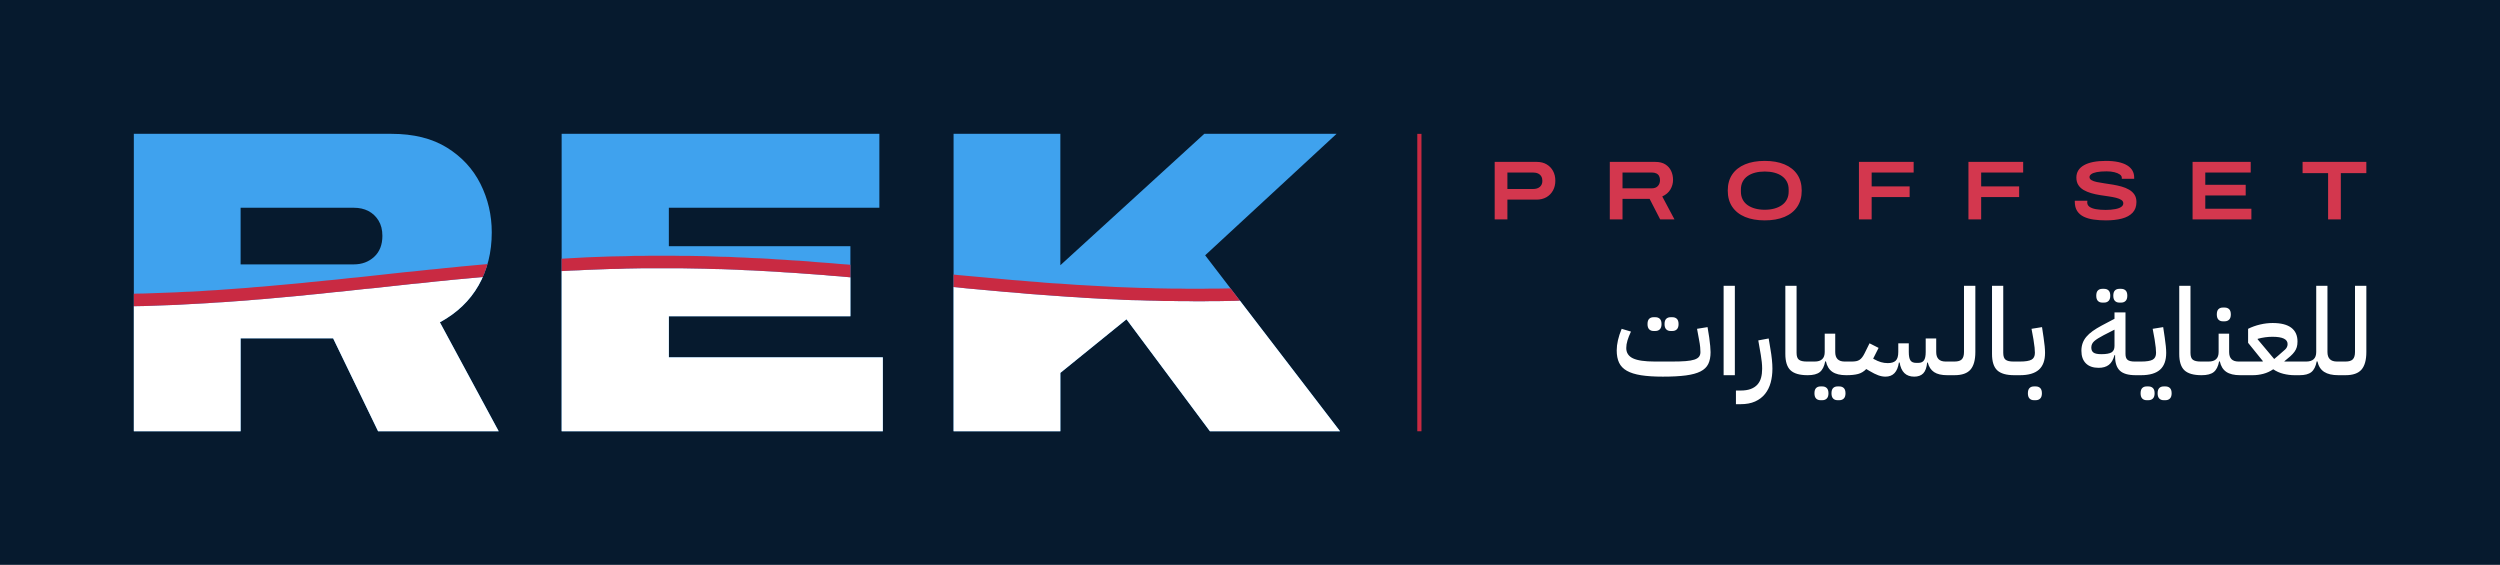
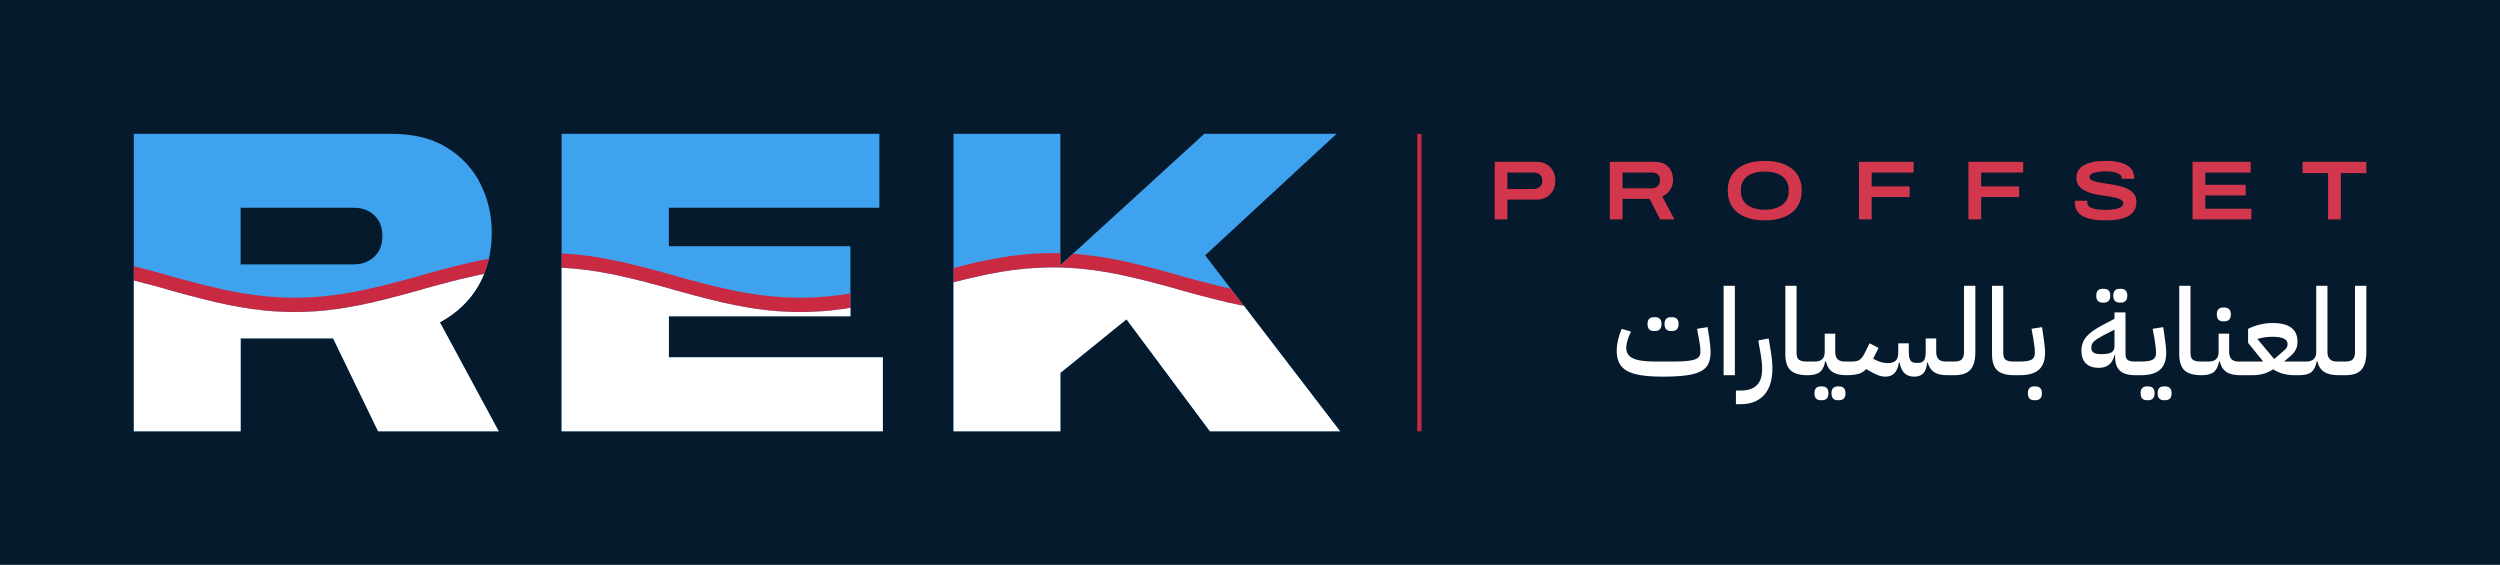
<svg xmlns="http://www.w3.org/2000/svg" viewBox="0 0 1735 392" width="1735" height="392">
  <rect width="100%" height="100%" fill="#061A2E" />
  <g transform="translate(92.88,92.88) scale(1) translate(-22.20,206.40)">
    <clipPath id="chdark">
      <path d="M22.2 0.0V-206.4H201.0Q224.1 -206.4 239.55 -196.8Q255.0 -187.2 262.8 -171.6Q270.6 -156.0 270.6 -138.0Q270.6 -117.3 261.45 -101.25Q252.3 -85.2 234.6 -75.6L275.4 0.0H191.7L160.5 -64.5H96.3V0.0ZM96.3 -115.8H174.9Q183.3 -115.8 189.0 -121.05Q194.7 -126.3 194.7 -135.6Q194.7 -141.9 192.0 -146.25Q189.3 -150.6 184.95 -152.85Q180.6 -155.1 174.9 -155.1H96.3ZM319.1 0.0V-206.4H539.6V-155.1H393.5V-128.4H519.5V-79.8H393.5V-51.3H542.0V0.0ZM591.1 0.0V-206.4H665.2V-115.2L765.1 -206.4H856.9L765.7 -122.1L859.3 0.0H769.0L711.1 -77.7L665.2 -40.5V0.0Z" />
    </clipPath>
    <g clip-path="url(#chdark)">
      <rect x="2.2" y="-226.4" width="877.1" height="246.4" fill="#3FA2EE" />
-       <path d="M2.2,-86.5 L7.7,-86.5 L13.2,-86.6 L18.6,-86.7 L24.1,-86.8 L29.6,-86.9 L35.1,-87.1 L40.6,-87.3 L46.1,-87.5 L51.5,-87.7 L57.0,-88.0 L62.5,-88.3 L68.0,-88.6 L73.5,-88.9 L78.9,-89.3 L84.4,-89.6 L89.9,-90.0 L95.4,-90.4 L100.9,-90.8 L106.4,-91.3 L111.8,-91.7 L117.3,-92.2 L122.8,-92.7 L128.3,-93.2 L133.8,-93.7 L139.2,-94.2 L144.7,-94.8 L150.2,-95.3 L155.7,-95.9 L161.2,-96.5 L166.7,-97.0 L172.1,-97.6 L177.6,-98.2 L183.1,-98.8 L188.6,-99.3 L194.1,-99.9 L199.5,-100.5 L205.0,-101.1 L210.5,-101.7 L216.0,-102.3 L221.5,-102.8 L227.0,-103.4 L232.4,-104.0 L237.9,-104.5 L243.4,-105.1 L248.9,-105.6 L254.4,-106.1 L259.8,-106.6 L265.3,-107.1 L270.8,-107.6 L276.3,-108.1 L281.8,-108.5 L287.3,-109.0 L292.7,-109.4 L298.2,-109.8 L303.7,-110.2 L309.2,-110.5 L314.7,-110.9 L320.1,-111.2 L325.6,-111.5 L331.1,-111.7 L336.6,-112.0 L342.1,-112.2 L347.6,-112.4 L353.0,-112.6 L358.5,-112.7 L364.0,-112.9 L369.5,-113.0 L375.0,-113.1 L380.4,-113.1 L385.9,-113.1 L391.4,-113.1 L396.9,-113.1 L402.4,-113.1 L407.9,-113.0 L413.3,-112.9 L418.8,-112.8 L424.3,-112.6 L429.8,-112.5 L435.3,-112.3 L440.8,-112.1 L446.2,-111.8 L451.7,-111.6 L457.2,-111.3 L462.7,-111.0 L468.2,-110.7 L473.6,-110.3 L479.1,-110.0 L484.6,-109.6 L490.1,-109.2 L495.6,-108.8 L501.1,-108.4 L506.5,-107.9 L512.0,-107.5 L517.5,-107.0 L523.0,-106.5 L528.5,-106.0 L533.9,-105.5 L539.4,-105.0 L544.9,-104.5 L550.4,-104.0 L555.9,-103.5 L561.4,-102.9 L566.8,-102.4 L572.3,-101.9 L577.8,-101.3 L583.3,-100.8 L588.8,-100.3 L594.2,-99.8 L599.7,-99.2 L605.2,-98.7 L610.7,-98.2 L616.2,-97.7 L621.7,-97.2 L627.1,-96.7 L632.6,-96.3 L638.1,-95.8 L643.6,-95.3 L649.1,-94.9 L654.5,-94.5 L660.0,-94.1 L665.5,-93.7 L671.0,-93.3 L676.5,-93.0 L682.0,-92.6 L687.4,-92.3 L692.9,-92.0 L698.4,-91.7 L703.9,-91.5 L709.4,-91.2 L714.8,-91.0 L720.3,-90.9 L725.8,-90.7 L731.3,-90.6 L736.8,-90.4 L742.3,-90.4 L747.7,-90.3 L753.2,-90.3 L758.7,-90.2 L764.2,-90.2 L769.7,-90.3 L775.1,-90.3 L780.6,-90.4 L786.1,-90.5 L791.6,-90.7 L797.1,-90.8 L802.6,-91.0 L808.0,-91.2 L813.5,-91.5 L819.0,-91.7 L824.5,-92.0 L830.0,-92.3 L835.4,-92.6 L840.9,-93.0 L846.4,-93.3 L851.9,-93.7 L857.4,-94.1 L862.9,-94.6 L868.3,-95.0 L873.8,-95.4 L879.3,-95.9 L879.3,20.0 L2.2,20.0 Z" fill="#FFFFFF" />
-       <path d="M2.2,-95.2 L7.7,-95.2 L13.2,-95.3 L18.6,-95.3 L24.1,-95.5 L29.6,-95.6 L35.1,-95.8 L40.6,-96.0 L46.1,-96.2 L51.5,-96.4 L57.0,-96.7 L62.5,-96.9 L68.0,-97.2 L73.5,-97.6 L78.9,-97.9 L84.4,-98.3 L89.9,-98.7 L95.4,-99.1 L100.9,-99.5 L106.4,-100.0 L111.8,-100.4 L117.3,-100.9 L122.8,-101.4 L128.3,-101.9 L133.8,-102.4 L139.2,-102.9 L144.7,-103.5 L150.2,-104.0 L155.7,-104.6 L161.2,-105.1 L166.7,-105.7 L172.1,-106.3 L177.6,-106.8 L183.1,-107.4 L188.6,-108.0 L194.1,-108.6 L199.5,-109.2 L205.0,-109.8 L210.5,-110.4 L216.0,-110.9 L221.5,-111.5 L227.0,-112.1 L232.4,-112.6 L237.9,-113.2 L243.4,-113.7 L248.9,-114.3 L254.4,-114.8 L259.8,-115.3 L265.3,-115.8 L270.8,-116.3 L276.3,-116.7 L281.8,-117.2 L287.3,-117.6 L292.7,-118.0 L298.2,-118.4 L303.7,-118.8 L309.2,-119.2 L314.7,-119.5 L320.1,-119.8 L325.6,-120.1 L331.1,-120.4 L336.6,-120.7 L342.1,-120.9 L347.6,-121.1 L353.0,-121.3 L358.5,-121.4 L364.0,-121.5 L369.5,-121.7 L375.0,-121.7 L380.4,-121.8 L385.9,-121.8 L391.4,-121.8 L396.9,-121.8 L402.4,-121.7 L407.9,-121.7 L413.3,-121.6 L418.8,-121.5 L424.3,-121.3 L429.8,-121.1 L435.3,-121.0 L440.8,-120.7 L446.2,-120.5 L451.7,-120.2 L457.2,-120.0 L462.7,-119.7 L468.2,-119.3 L473.6,-119.0 L479.1,-118.6 L484.6,-118.3 L490.1,-117.9 L495.6,-117.4 L501.1,-117.0 L506.5,-116.6 L512.0,-116.1 L517.5,-115.7 L523.0,-115.2 L528.5,-114.7 L533.9,-114.2 L539.4,-113.7 L544.9,-113.2 L550.4,-112.7 L555.9,-112.1 L561.4,-111.6 L566.8,-111.1 L572.3,-110.5 L577.8,-110.0 L583.3,-109.5 L588.8,-109.0 L594.2,-108.4 L599.7,-107.9 L605.2,-107.4 L610.7,-106.9 L616.2,-106.4 L621.7,-105.9 L627.1,-105.4 L632.6,-104.9 L638.1,-104.5 L643.6,-104.0 L649.1,-103.6 L654.5,-103.1 L660.0,-102.7 L665.5,-102.4 L671.0,-102.0 L676.5,-101.6 L682.0,-101.3 L687.4,-101.0 L692.9,-100.7 L698.4,-100.4 L703.9,-100.1 L709.4,-99.9 L714.8,-99.7 L720.3,-99.5 L725.8,-99.4 L731.3,-99.2 L736.8,-99.1 L742.3,-99.0 L747.7,-99.0 L753.2,-98.9 L758.7,-98.9 L764.2,-98.9 L769.7,-99.0 L775.1,-99.0 L780.6,-99.1 L786.1,-99.2 L791.6,-99.3 L797.1,-99.5 L802.6,-99.7 L808.0,-99.9 L813.5,-100.1 L819.0,-100.4 L824.5,-100.7 L830.0,-101.0 L835.4,-101.3 L840.9,-101.6 L846.4,-102.0 L851.9,-102.4 L857.4,-102.8 L862.9,-103.2 L868.3,-103.7 L873.8,-104.1 L879.3,-104.6 L879.3,-95.9 L873.8,-95.4 L868.3,-95.0 L862.9,-94.6 L857.4,-94.1 L851.9,-93.7 L846.4,-93.3 L840.9,-93.0 L835.4,-92.6 L830.0,-92.3 L824.5,-92.0 L819.0,-91.7 L813.5,-91.5 L808.0,-91.2 L802.6,-91.0 L797.1,-90.8 L791.6,-90.7 L786.1,-90.5 L780.6,-90.4 L775.1,-90.3 L769.7,-90.3 L764.2,-90.2 L758.7,-90.2 L753.2,-90.3 L747.7,-90.3 L742.3,-90.4 L736.8,-90.4 L731.3,-90.6 L725.8,-90.7 L720.3,-90.9 L714.8,-91.0 L709.4,-91.2 L703.9,-91.5 L698.4,-91.7 L692.9,-92.0 L687.4,-92.3 L682.0,-92.6 L676.5,-93.0 L671.0,-93.3 L665.5,-93.7 L660.0,-94.1 L654.5,-94.5 L649.1,-94.9 L643.6,-95.3 L638.1,-95.8 L632.6,-96.3 L627.1,-96.7 L621.7,-97.2 L616.2,-97.7 L610.7,-98.2 L605.2,-98.7 L599.7,-99.2 L594.2,-99.8 L588.8,-100.3 L583.3,-100.8 L577.8,-101.3 L572.3,-101.9 L566.8,-102.4 L561.4,-102.9 L555.9,-103.5 L550.4,-104.0 L544.9,-104.5 L539.4,-105.0 L533.9,-105.5 L528.5,-106.0 L523.0,-106.5 L517.5,-107.0 L512.0,-107.5 L506.5,-107.9 L501.1,-108.4 L495.6,-108.8 L490.1,-109.2 L484.6,-109.6 L479.1,-110.0 L473.6,-110.3 L468.2,-110.7 L462.7,-111.0 L457.2,-111.3 L451.7,-111.6 L446.2,-111.8 L440.8,-112.1 L435.3,-112.3 L429.8,-112.5 L424.3,-112.6 L418.8,-112.8 L413.3,-112.9 L407.9,-113.0 L402.4,-113.1 L396.9,-113.1 L391.4,-113.1 L385.9,-113.1 L380.4,-113.1 L375.0,-113.1 L369.5,-113.0 L364.0,-112.9 L358.5,-112.7 L353.0,-112.6 L347.6,-112.4 L342.1,-112.2 L336.6,-112.0 L331.1,-111.7 L325.6,-111.5 L320.1,-111.2 L314.7,-110.9 L309.2,-110.5 L303.7,-110.2 L298.2,-109.8 L292.7,-109.4 L287.3,-109.0 L281.8,-108.5 L276.3,-108.1 L270.8,-107.6 L265.3,-107.1 L259.8,-106.6 L254.4,-106.1 L248.9,-105.6 L243.4,-105.1 L237.9,-104.5 L232.4,-104.0 L227.0,-103.4 L221.5,-102.8 L216.0,-102.3 L210.5,-101.7 L205.0,-101.1 L199.5,-100.5 L194.1,-99.9 L188.6,-99.3 L183.1,-98.8 L177.6,-98.2 L172.1,-97.6 L166.7,-97.0 L161.2,-96.5 L155.7,-95.9 L150.2,-95.3 L144.7,-94.8 L139.2,-94.2 L133.8,-93.7 L128.3,-93.2 L122.8,-92.7 L117.3,-92.2 L111.8,-91.7 L106.4,-91.3 L100.9,-90.8 L95.4,-90.4 L89.9,-90.0 L84.4,-89.6 L78.9,-89.3 L73.5,-88.9 L68.0,-88.6 L62.5,-88.3 L57.0,-88.0 L51.5,-87.7 L46.1,-87.5 L40.6,-87.3 L35.1,-87.1 L29.6,-86.9 L24.1,-86.8 L18.6,-86.7 L13.2,-86.6 L7.7,-86.5 L2.2,-86.5 Z" fill="#C92A42" />
+       <path d="M2.2,-109.2 L4.4,-108.8 L6.6,-108.3 L8.8,-107.8 L11.0,-107.3 L13.2,-106.8 L15.4,-106.3 L17.5,-105.8 L19.7,-105.3 L21.9,-104.7 L24.1,-104.2 L26.3,-103.6 L28.5,-103.0 L30.7,-102.4 L32.9,-101.9 L35.1,-101.3 L37.3,-100.7 L39.5,-100.1 L41.7,-99.5 L43.9,-98.9 L46.1,-98.2 L48.2,-97.6 L50.4,-97.0 L52.6,-96.4 L54.8,-95.8 L57.0,-95.2 L59.2,-94.6 L61.4,-94.0 L63.6,-93.5 L65.8,-92.9 L68.0,-92.3 L70.2,-91.8 L72.4,-91.2 L74.6,-90.7 L76.8,-90.2 L78.9,-89.6 L81.1,-89.1 L83.3,-88.7 L85.5,-88.2 L87.7,-87.7 L89.9,-87.3 L92.1,-86.9 L94.3,-86.5 L96.5,-86.1 L98.7,-85.7 L100.9,-85.4 L103.1,-85.0 L105.3,-84.7 L107.5,-84.5 L109.6,-84.2 L111.8,-83.9 L114.0,-83.7 L116.2,-83.5 L118.4,-83.3 L120.6,-83.2 L122.8,-83.1 L125.0,-83.0 L127.2,-82.9 L129.4,-82.8 L131.6,-82.8 L133.8,-82.8 L136.0,-82.8 L138.2,-82.8 L140.3,-82.9 L142.5,-83.0 L144.7,-83.1 L146.9,-83.2 L149.1,-83.3 L151.3,-83.5 L153.5,-83.7 L155.7,-83.9 L157.9,-84.2 L160.1,-84.5 L162.3,-84.7 L164.5,-85.0 L166.7,-85.4 L168.8,-85.7 L171.0,-86.1 L173.2,-86.5 L175.4,-86.9 L177.6,-87.3 L179.8,-87.7 L182.0,-88.2 L184.2,-88.7 L186.4,-89.1 L188.6,-89.6 L190.8,-90.2 L193.0,-90.7 L195.2,-91.2 L197.4,-91.8 L199.5,-92.3 L201.7,-92.9 L203.9,-93.5 L206.1,-94.0 L208.3,-94.6 L210.5,-95.2 L212.7,-95.8 L214.9,-96.4 L217.1,-97.0 L219.3,-97.6 L221.5,-98.2 L223.7,-98.9 L225.9,-99.5 L228.1,-100.1 L230.2,-100.7 L232.4,-101.3 L234.6,-101.9 L236.8,-102.4 L239.0,-103.0 L241.2,-103.6 L243.4,-104.2 L245.6,-104.7 L247.8,-105.3 L250.0,-105.8 L252.2,-106.3 L254.4,-106.8 L256.6,-107.3 L258.8,-107.8 L260.9,-108.3 L263.1,-108.8 L265.3,-109.2 L267.5,-109.6 L269.7,-110.0 L271.9,-110.4 L274.1,-110.8 L276.3,-111.1 L278.5,-111.4 L280.7,-111.8 L282.9,-112.0 L285.1,-112.3 L287.3,-112.5 L289.5,-112.8 L291.6,-113.0 L293.8,-113.1 L296.0,-113.3 L298.2,-113.4 L300.4,-113.5 L302.6,-113.6 L304.8,-113.7 L307.0,-113.7 L309.2,-113.7 L311.4,-113.7 L313.6,-113.7 L315.8,-113.6 L318.0,-113.5 L320.1,-113.4 L322.3,-113.3 L324.5,-113.1 L326.7,-113.0 L328.9,-112.8 L331.1,-112.5 L333.3,-112.3 L335.5,-112.0 L337.7,-111.8 L339.9,-111.4 L342.1,-111.1 L344.3,-110.8 L346.5,-110.4 L348.7,-110.0 L350.8,-109.6 L353.0,-109.2 L355.2,-108.8 L357.4,-108.3 L359.6,-107.8 L361.8,-107.3 L364.0,-106.8 L366.2,-106.3 L368.4,-105.8 L370.6,-105.3 L372.8,-104.7 L375.0,-104.2 L377.2,-103.6 L379.4,-103.0 L381.5,-102.4 L383.7,-101.9 L385.9,-101.3 L388.1,-100.7 L390.3,-100.1 L392.5,-99.5 L394.7,-98.9 L396.9,-98.2 L399.1,-97.6 L401.3,-97.0 L403.5,-96.4 L405.7,-95.8 L407.9,-95.2 L410.1,-94.6 L412.2,-94.0 L414.4,-93.5 L416.6,-92.9 L418.8,-92.3 L421.0,-91.8 L423.2,-91.2 L425.4,-90.7 L427.6,-90.2 L429.8,-89.6 L432.0,-89.1 L434.2,-88.7 L436.4,-88.2 L438.6,-87.7 L440.7,-87.3 L442.9,-86.9 L445.1,-86.5 L447.3,-86.1 L449.5,-85.7 L451.7,-85.4 L453.9,-85.0 L456.1,-84.7 L458.3,-84.5 L460.5,-84.2 L462.7,-83.9 L464.9,-83.7 L467.1,-83.5 L469.3,-83.3 L471.4,-83.2 L473.6,-83.1 L475.8,-83.0 L478.0,-82.9 L480.2,-82.8 L482.4,-82.8 L484.6,-82.8 L486.8,-82.8 L489.0,-82.8 L491.2,-82.9 L493.4,-83.0 L495.6,-83.1 L497.8,-83.2 L500.0,-83.3 L502.1,-83.5 L504.3,-83.7 L506.5,-83.9 L508.7,-84.2 L510.9,-84.5 L513.1,-84.7 L515.3,-85.0 L517.5,-85.4 L519.7,-85.7 L521.9,-86.1 L524.1,-86.5 L526.3,-86.9 L528.5,-87.3 L530.7,-87.7 L532.8,-88.2 L535.0,-88.7 L537.2,-89.1 L539.4,-89.6 L541.6,-90.2 L543.8,-90.7 L546.0,-91.2 L548.2,-91.8 L550.4,-92.3 L552.6,-92.9 L554.8,-93.5 L557.0,-94.0 L559.2,-94.6 L561.4,-95.2 L563.5,-95.8 L565.7,-96.4 L567.9,-97.0 L570.1,-97.6 L572.3,-98.2 L574.5,-98.9 L576.7,-99.5 L578.9,-100.1 L581.1,-100.7 L583.3,-101.3 L585.5,-101.9 L587.7,-102.4 L589.9,-103.0 L592.0,-103.6 L594.2,-104.2 L596.4,-104.7 L598.6,-105.3 L600.8,-105.8 L603.0,-106.3 L605.2,-106.8 L607.4,-107.3 L609.6,-107.8 L611.8,-108.3 L614.0,-108.8 L616.2,-109.2 L618.4,-109.6 L620.6,-110.0 L622.7,-110.4 L624.9,-110.8 L627.1,-111.1 L629.3,-111.4 L631.5,-111.8 L633.7,-112.0 L635.9,-112.3 L638.1,-112.5 L640.3,-112.8 L642.5,-113.0 L644.7,-113.1 L646.9,-113.3 L649.1,-113.4 L651.3,-113.5 L653.4,-113.6 L655.6,-113.7 L657.8,-113.7 L660.0,-113.7 L662.2,-113.7 L664.4,-113.7 L666.6,-113.6 L668.8,-113.5 L671.0,-113.4 L673.2,-113.3 L675.4,-113.1 L677.6,-113.0 L679.8,-112.8 L682.0,-112.5 L684.1,-112.3 L686.3,-112.0 L688.5,-111.8 L690.7,-111.4 L692.9,-111.1 L695.1,-110.8 L697.3,-110.4 L699.5,-110.0 L701.7,-109.6 L703.9,-109.2 L706.1,-108.8 L708.3,-108.3 L710.5,-107.8 L712.7,-107.3 L714.8,-106.8 L717.0,-106.3 L719.2,-105.8 L721.4,-105.3 L723.6,-104.7 L725.8,-104.2 L728.0,-103.6 L730.2,-103.0 L732.4,-102.4 L734.6,-101.9 L736.8,-101.3 L739.0,-100.7 L741.2,-100.1 L743.3,-99.5 L745.5,-98.9 L747.7,-98.2 L749.9,-97.6 L752.1,-97.0 L754.3,-96.4 L756.5,-95.8 L758.7,-95.2 L760.9,-94.6 L763.1,-94.0 L765.3,-93.5 L767.5,-92.9 L769.7,-92.3 L771.9,-91.8 L774.0,-91.2 L776.2,-90.7 L778.4,-90.2 L780.6,-89.6 L782.8,-89.1 L785.0,-88.7 L787.2,-88.2 L789.4,-87.7 L791.6,-87.3 L793.8,-86.9 L796.0,-86.5 L798.2,-86.1 L800.4,-85.7 L802.6,-85.4 L804.7,-85.0 L806.9,-84.7 L809.1,-84.5 L811.3,-84.2 L813.5,-83.9 L815.7,-83.7 L817.9,-83.5 L820.1,-83.3 L822.3,-83.2 L824.5,-83.1 L826.7,-83.0 L828.9,-82.9 L831.1,-82.8 L833.3,-82.8 L835.4,-82.8 L837.6,-82.8 L839.8,-82.8 L842.0,-82.9 L844.2,-83.0 L846.4,-83.1 L848.6,-83.2 L850.8,-83.3 L853.0,-83.5 L855.2,-83.7 L857.4,-83.9 L859.6,-84.2 L861.8,-84.5 L864.0,-84.7 L866.1,-85.0 L868.3,-85.4 L870.5,-85.7 L872.7,-86.1 L874.9,-86.5 L877.1,-86.9 L879.3,-87.3 L879.3,20.0 L2.2,20.0 Z" fill="#FFFFFF" />
+       <path d="M2.2,-119.1 L4.4,-118.7 L6.6,-118.2 L8.8,-117.7 L11.0,-117.3 L13.2,-116.8 L15.4,-116.2 L17.5,-115.7 L19.7,-115.2 L21.9,-114.6 L24.1,-114.1 L26.3,-113.5 L28.5,-112.9 L30.7,-112.4 L32.9,-111.8 L35.1,-111.2 L37.3,-110.6 L39.5,-110.0 L41.7,-109.4 L43.9,-108.8 L46.1,-108.2 L48.2,-107.5 L50.4,-106.9 L52.6,-106.3 L54.8,-105.7 L57.0,-105.1 L59.2,-104.5 L61.4,-104.0 L63.6,-103.4 L65.8,-102.8 L68.0,-102.2 L70.2,-101.7 L72.4,-101.1 L74.6,-100.6 L76.8,-100.1 L78.9,-99.6 L81.1,-99.1 L83.3,-98.6 L85.5,-98.1 L87.7,-97.6 L89.9,-97.2 L92.1,-96.8 L94.3,-96.4 L96.5,-96.0 L98.7,-95.6 L100.9,-95.3 L103.1,-95.0 L105.3,-94.6 L107.5,-94.4 L109.6,-94.1 L111.8,-93.9 L114.0,-93.6 L116.2,-93.4 L118.4,-93.3 L120.6,-93.1 L122.8,-93.0 L125.0,-92.9 L127.2,-92.8 L129.4,-92.7 L131.6,-92.7 L133.8,-92.7 L136.0,-92.7 L138.2,-92.7 L140.3,-92.8 L142.5,-92.9 L144.7,-93.0 L146.9,-93.1 L149.1,-93.3 L151.3,-93.4 L153.5,-93.6 L155.7,-93.9 L157.9,-94.1 L160.1,-94.4 L162.3,-94.6 L164.5,-95.0 L166.7,-95.3 L168.8,-95.6 L171.0,-96.0 L173.2,-96.4 L175.4,-96.8 L177.6,-97.2 L179.8,-97.6 L182.0,-98.1 L184.2,-98.6 L186.4,-99.1 L188.6,-99.6 L190.8,-100.1 L193.0,-100.6 L195.2,-101.1 L197.4,-101.7 L199.5,-102.2 L201.7,-102.8 L203.9,-103.4 L206.1,-104.0 L208.3,-104.5 L210.5,-105.1 L212.7,-105.7 L214.9,-106.3 L217.1,-106.9 L219.3,-107.5 L221.5,-108.2 L223.7,-108.8 L225.9,-109.4 L228.1,-110.0 L230.2,-110.6 L232.4,-111.2 L234.6,-111.8 L236.8,-112.4 L239.0,-112.9 L241.2,-113.5 L243.4,-114.1 L245.6,-114.6 L247.8,-115.2 L250.0,-115.7 L252.2,-116.2 L254.4,-116.8 L256.6,-117.3 L258.8,-117.7 L260.9,-118.2 L263.1,-118.7 L265.3,-119.1 L267.5,-119.5 L269.7,-119.9 L271.9,-120.3 L274.1,-120.7 L276.3,-121.0 L278.5,-121.4 L280.7,-121.7 L282.9,-121.9 L285.1,-122.2 L287.3,-122.5 L289.5,-122.7 L291.6,-122.9 L293.8,-123.1 L296.0,-123.2 L298.2,-123.3 L300.4,-123.4 L302.6,-123.5 L304.8,-123.6 L307.0,-123.6 L309.2,-123.6 L311.4,-123.6 L313.6,-123.6 L315.8,-123.5 L318.0,-123.4 L320.1,-123.3 L322.3,-123.2 L324.5,-123.1 L326.7,-122.9 L328.9,-122.7 L331.1,-122.5 L333.3,-122.2 L335.5,-121.9 L337.7,-121.7 L339.9,-121.4 L342.1,-121.0 L344.3,-120.7 L346.5,-120.3 L348.7,-119.9 L350.8,-119.5 L353.0,-119.1 L355.2,-118.7 L357.4,-118.2 L359.6,-117.7 L361.8,-117.3 L364.0,-116.8 L366.2,-116.2 L368.4,-115.7 L370.6,-115.2 L372.8,-114.6 L375.0,-114.1 L377.2,-113.5 L379.4,-112.9 L381.5,-112.4 L383.7,-111.8 L385.9,-111.2 L388.1,-110.6 L390.3,-110.0 L392.5,-109.4 L394.7,-108.8 L396.9,-108.2 L399.1,-107.5 L401.3,-106.9 L403.5,-106.3 L405.7,-105.7 L407.9,-105.1 L410.1,-104.5 L412.2,-104.0 L414.4,-103.4 L416.6,-102.8 L418.8,-102.2 L421.0,-101.7 L423.2,-101.1 L425.4,-100.6 L427.6,-100.1 L429.8,-99.6 L432.0,-99.1 L434.2,-98.6 L436.4,-98.1 L438.6,-97.6 L440.7,-97.2 L442.9,-96.8 L445.1,-96.4 L447.3,-96.0 L449.5,-95.6 L451.7,-95.3 L453.9,-95.0 L456.1,-94.6 L458.3,-94.4 L460.5,-94.1 L462.7,-93.9 L464.9,-93.6 L467.1,-93.4 L469.3,-93.3 L471.4,-93.1 L473.6,-93.0 L475.8,-92.9 L478.0,-92.8 L480.2,-92.7 L482.4,-92.7 L484.6,-92.7 L486.8,-92.7 L489.0,-92.7 L491.2,-92.8 L493.4,-92.9 L495.6,-93.0 L497.8,-93.1 L500.0,-93.3 L502.1,-93.4 L504.3,-93.6 L506.5,-93.9 L508.7,-94.1 L510.9,-94.4 L513.1,-94.6 L515.3,-95.0 L517.5,-95.3 L519.7,-95.6 L521.9,-96.0 L524.1,-96.4 L526.3,-96.8 L528.5,-97.2 L530.7,-97.6 L532.8,-98.1 L535.0,-98.6 L537.2,-99.1 L539.4,-99.6 L541.6,-100.1 L543.8,-100.6 L546.0,-101.1 L548.2,-101.7 L550.4,-102.2 L552.6,-102.8 L554.8,-103.4 L557.0,-104.0 L559.2,-104.5 L561.4,-105.1 L563.5,-105.7 L565.7,-106.3 L567.9,-106.9 L570.1,-107.5 L572.3,-108.2 L574.5,-108.8 L576.7,-109.4 L578.9,-110.0 L581.1,-110.6 L583.3,-111.2 L585.5,-111.8 L587.7,-112.4 L589.9,-112.9 L592.0,-113.5 L594.2,-114.1 L596.4,-114.6 L598.6,-115.2 L600.8,-115.7 L603.0,-116.2 L605.2,-116.8 L607.4,-117.3 L609.6,-117.7 L611.8,-118.2 L614.0,-118.7 L616.2,-119.1 L618.4,-119.5 L620.6,-119.9 L622.7,-120.3 L624.9,-120.7 L627.1,-121.0 L629.3,-121.4 L631.5,-121.7 L633.7,-121.9 L635.9,-122.2 L638.1,-122.5 L640.3,-122.7 L642.5,-122.9 L644.7,-123.1 L646.9,-123.2 L649.1,-123.3 L651.3,-123.4 L653.4,-123.5 L655.6,-123.6 L657.8,-123.6 L660.0,-123.6 L662.2,-123.6 L664.4,-123.6 L666.6,-123.5 L668.8,-123.4 L671.0,-123.3 L673.2,-123.2 L675.4,-123.1 L677.6,-122.9 L679.8,-122.7 L682.0,-122.5 L684.1,-122.2 L686.3,-121.9 L688.5,-121.7 L690.7,-121.4 L692.9,-121.0 L695.1,-120.7 L697.3,-120.3 L699.5,-119.9 L701.7,-119.5 L703.9,-119.1 L706.1,-118.7 L708.3,-118.2 L710.5,-117.7 L712.7,-117.3 L714.8,-116.8 L717.0,-116.2 L719.2,-115.7 L721.4,-115.2 L723.6,-114.6 L725.8,-114.1 L728.0,-113.5 L730.2,-112.9 L732.4,-112.4 L734.6,-111.8 L736.8,-111.2 L739.0,-110.6 L741.2,-110.0 L743.3,-109.4 L745.5,-108.8 L747.7,-108.2 L749.9,-107.5 L752.1,-106.9 L754.3,-106.3 L756.5,-105.7 L758.7,-105.1 L760.9,-104.5 L763.1,-104.0 L765.3,-103.4 L767.5,-102.8 L769.7,-102.2 L771.9,-101.7 L774.0,-101.1 L776.2,-100.6 L778.4,-100.1 L780.6,-99.6 L782.8,-99.1 L785.0,-98.6 L787.2,-98.1 L789.4,-97.6 L791.6,-97.2 L793.8,-96.8 L796.0,-96.4 L798.2,-96.0 L800.4,-95.6 L802.6,-95.3 L804.7,-95.0 L806.9,-94.6 L809.1,-94.4 L811.3,-94.1 L813.5,-93.9 L815.7,-93.6 L817.9,-93.4 L820.1,-93.3 L822.3,-93.1 L824.5,-93.0 L826.7,-92.9 L828.9,-92.8 L831.1,-92.7 L833.3,-92.7 L835.4,-92.7 L837.6,-92.7 L839.8,-92.7 L842.0,-92.8 L844.2,-92.9 L846.4,-93.0 L848.6,-93.1 L850.8,-93.3 L853.0,-93.4 L855.2,-93.6 L857.4,-93.9 L859.6,-94.1 L861.8,-94.4 L864.0,-94.6 L866.1,-95.0 L868.3,-95.3 L870.5,-95.6 L872.7,-96.0 L874.9,-96.4 L877.1,-96.8 L879.3,-97.2 L879.3,-87.3 L877.1,-86.9 L874.9,-86.5 L872.7,-86.1 L870.5,-85.7 L868.3,-85.4 L866.1,-85.0 L864.0,-84.7 L861.8,-84.5 L859.6,-84.2 L857.4,-83.9 L855.2,-83.7 L853.0,-83.5 L850.8,-83.3 L848.6,-83.2 L846.4,-83.1 L844.2,-83.0 L842.0,-82.9 L839.8,-82.8 L837.6,-82.8 L835.4,-82.8 L833.3,-82.8 L831.1,-82.8 L828.9,-82.9 L826.7,-83.0 L824.5,-83.1 L822.3,-83.2 L820.1,-83.3 L817.9,-83.5 L815.7,-83.7 L813.5,-83.9 L811.3,-84.2 L809.1,-84.5 L806.9,-84.7 L804.7,-85.0 L802.6,-85.4 L800.4,-85.7 L798.2,-86.1 L796.0,-86.5 L793.8,-86.9 L791.6,-87.3 L789.4,-87.7 L787.2,-88.2 L785.0,-88.7 L782.8,-89.1 L780.6,-89.6 L778.4,-90.2 L776.2,-90.7 L774.0,-91.2 L771.9,-91.8 L769.7,-92.3 L767.5,-92.9 L765.3,-93.5 L763.1,-94.0 L760.9,-94.6 L758.7,-95.2 L756.5,-95.8 L754.3,-96.4 L752.1,-97.0 L749.9,-97.6 L747.7,-98.2 L745.5,-98.9 L743.3,-99.5 L741.2,-100.1 L739.0,-100.7 L736.8,-101.3 L734.6,-101.9 L732.4,-102.4 L730.2,-103.0 L728.0,-103.6 L725.8,-104.2 L723.6,-104.7 L721.4,-105.3 L719.2,-105.8 L717.0,-106.3 L714.8,-106.8 L712.7,-107.3 L710.5,-107.8 L708.3,-108.3 L706.1,-108.8 L703.9,-109.2 L701.7,-109.6 L699.5,-110.0 L697.3,-110.4 L695.1,-110.8 L692.9,-111.1 L690.7,-111.4 L688.5,-111.8 L686.3,-112.0 L684.1,-112.3 L682.0,-112.5 L679.8,-112.8 L677.6,-113.0 L675.4,-113.1 L673.2,-113.3 L671.0,-113.4 L668.8,-113.5 L666.6,-113.6 L664.4,-113.7 L662.2,-113.7 L660.0,-113.7 L657.8,-113.7 L655.6,-113.7 L653.4,-113.6 L651.3,-113.5 L649.1,-113.4 L646.9,-113.3 L644.7,-113.1 L642.5,-113.0 L640.3,-112.8 L638.1,-112.5 L635.9,-112.3 L633.7,-112.0 L631.5,-111.8 L629.3,-111.4 L627.1,-111.1 L624.9,-110.8 L622.7,-110.4 L620.6,-110.0 L618.4,-109.6 L616.2,-109.2 L614.0,-108.8 L611.8,-108.3 L609.6,-107.8 L607.4,-107.3 L605.2,-106.8 L603.0,-106.3 L600.8,-105.8 L598.6,-105.3 L596.4,-104.7 L594.2,-104.2 L592.0,-103.6 L589.9,-103.0 L587.7,-102.4 L585.5,-101.9 L583.3,-101.3 L581.1,-100.7 L578.9,-100.1 L576.7,-99.5 L574.5,-98.9 L572.3,-98.2 L570.1,-97.6 L567.9,-97.0 L565.7,-96.4 L563.5,-95.8 L561.4,-95.2 L559.2,-94.6 L557.0,-94.0 L554.8,-93.5 L552.6,-92.9 L550.4,-92.3 L548.2,-91.8 L546.0,-91.2 L543.8,-90.7 L541.6,-90.2 L539.4,-89.6 L537.2,-89.1 L535.0,-88.7 L532.8,-88.2 L530.7,-87.7 L528.5,-87.3 L526.3,-86.9 L524.1,-86.5 L521.9,-86.1 L519.7,-85.7 L517.5,-85.4 L515.3,-85.0 L513.1,-84.7 L510.9,-84.5 L508.7,-84.2 L506.5,-83.9 L504.3,-83.7 L502.1,-83.5 L500.0,-83.3 L497.8,-83.2 L495.6,-83.1 L493.4,-83.0 L491.2,-82.9 L489.0,-82.8 L486.8,-82.8 L484.6,-82.8 L482.4,-82.8 L480.2,-82.8 L478.0,-82.9 L475.8,-83.0 L473.6,-83.1 L471.4,-83.2 L469.3,-83.3 L467.1,-83.5 L464.9,-83.7 L462.7,-83.9 L460.5,-84.2 L458.3,-84.5 L456.1,-84.7 L453.9,-85.0 L451.7,-85.4 L449.5,-85.7 L447.3,-86.1 L445.1,-86.5 L442.9,-86.9 L440.7,-87.3 L438.6,-87.7 L436.4,-88.2 L434.2,-88.7 L432.0,-89.1 L429.8,-89.6 L427.6,-90.2 L425.4,-90.7 L423.2,-91.2 L421.0,-91.8 L418.8,-92.3 L416.6,-92.9 L414.4,-93.5 L412.2,-94.0 L410.1,-94.6 L407.9,-95.2 L405.7,-95.8 L403.5,-96.4 L401.3,-97.0 L399.1,-97.6 L396.9,-98.2 L394.7,-98.9 L392.5,-99.5 L390.3,-100.1 L388.1,-100.7 L385.9,-101.3 L383.7,-101.9 L381.5,-102.4 L379.4,-103.0 L377.2,-103.6 L375.0,-104.2 L372.8,-104.7 L370.6,-105.3 L368.4,-105.8 L366.2,-106.3 L364.0,-106.8 L361.8,-107.3 L359.6,-107.8 L357.4,-108.3 L355.2,-108.8 L353.0,-109.2 L350.8,-109.6 L348.7,-110.0 L346.5,-110.4 L344.3,-110.8 L342.1,-111.1 L339.9,-111.4 L337.7,-111.8 L335.5,-112.0 L333.3,-112.3 L331.1,-112.5 L328.9,-112.8 L326.7,-113.0 L324.5,-113.1 L322.3,-113.3 L320.1,-113.4 L318.0,-113.5 L315.8,-113.6 L313.6,-113.7 L311.4,-113.7 L309.2,-113.7 L307.0,-113.7 L304.8,-113.7 L302.6,-113.6 L300.4,-113.5 L298.2,-113.4 L296.0,-113.3 L293.8,-113.1 L291.6,-113.0 L289.5,-112.8 L287.3,-112.5 L285.1,-112.3 L282.9,-112.0 L280.7,-111.8 L278.5,-111.4 L276.3,-111.1 L274.1,-110.8 L271.9,-110.4 L269.7,-110.0 L267.5,-109.6 L265.3,-109.2 L263.1,-108.8 L260.9,-108.3 L258.8,-107.8 L256.6,-107.3 L254.4,-106.8 L252.2,-106.3 L250.0,-105.8 L247.8,-105.3 L245.6,-104.7 L243.4,-104.2 L241.2,-103.6 L239.0,-103.0 L236.8,-102.4 L234.6,-101.9 L232.4,-101.3 L230.2,-100.7 L228.1,-100.1 L225.9,-99.5 L223.7,-98.9 L221.5,-98.2 L219.3,-97.6 L217.1,-97.0 L214.9,-96.4 L212.7,-95.8 L210.5,-95.2 L208.3,-94.6 L206.1,-94.0 L203.9,-93.5 L201.7,-92.9 L199.5,-92.3 L197.4,-91.8 L195.2,-91.2 L193.0,-90.7 L190.8,-90.2 L188.6,-89.6 L186.4,-89.1 L184.2,-88.7 L182.0,-88.2 L179.8,-87.7 L177.6,-87.3 L175.4,-86.9 L173.2,-86.5 L171.0,-86.1 L168.8,-85.7 L166.7,-85.4 L164.5,-85.0 L162.3,-84.7 L160.1,-84.5 L157.9,-84.2 L155.7,-83.9 L153.5,-83.7 L151.3,-83.5 L149.1,-83.3 L146.9,-83.2 L144.7,-83.1 L142.5,-83.0 L140.3,-82.9 L138.2,-82.8 L136.0,-82.8 L133.8,-82.8 L131.6,-82.8 L129.4,-82.8 L127.2,-82.9 L125.0,-83.0 L122.8,-83.1 L120.6,-83.2 L118.4,-83.3 L116.2,-83.5 L114.0,-83.7 L111.8,-83.9 L109.6,-84.2 L107.5,-84.5 L105.3,-84.7 L103.1,-85.0 L100.9,-85.4 L98.7,-85.7 L96.5,-86.1 L94.3,-86.5 L92.1,-86.9 L89.9,-87.3 L87.7,-87.7 L85.5,-88.2 L83.3,-88.7 L81.1,-89.1 L78.9,-89.6 L76.8,-90.2 L74.6,-90.7 L72.4,-91.2 L70.2,-91.8 L68.0,-92.3 L65.8,-92.9 L63.6,-93.5 L61.4,-94.0 L59.2,-94.6 L57.0,-95.2 L54.8,-95.8 L52.6,-96.4 L50.4,-97.0 L48.2,-97.6 L46.1,-98.2 L43.9,-98.9 L41.7,-99.5 L39.5,-100.1 L37.3,-100.7 L35.1,-101.3 L32.9,-101.9 L30.7,-102.4 L28.5,-103.0 L26.3,-103.6 L24.1,-104.2 L21.9,-104.7 L19.7,-105.3 L17.5,-105.8 L15.4,-106.3 L13.2,-106.8 L11.0,-107.3 L8.8,-107.8 L6.6,-108.3 L4.4,-108.8 L2.2,-109.2 Z" fill="#C92A42" />
    </g>
  </g>
  <rect x="983.6" y="92.9" width="2.9" height="206.4" fill="#C92A42" />
  <path d="M9.7 0.0V-68.7H60.1Q66.8 -68.7 71.75 -65.8Q76.7 -62.9 79.45 -57.85Q82.2 -52.8 82.2 -46.2Q82.2 -39.7 79.4 -34.55Q76.6 -29.4 71.55 -26.5Q66.5 -23.6 59.7 -23.6H24.9V0.0ZM24.9 -36.3H55.5Q60.8 -36.3 63.75 -38.9Q66.7 -41.5 66.7 -46.1Q66.7 -49.2 65.4 -51.4Q64.1 -53.6 61.6 -54.8Q59.1 -56.0 55.5 -56.0H24.9ZM147.3 0.0V-68.7H201.7Q209 -68.7 213.65 -65.75Q218.3 -62.8 220.6 -57.95Q222.9 -53.1 222.9 -47.2Q222.9 -41.1 219.75 -35.75Q216.6 -30.4 210 -27.4L224.6 0.0H207.5L194.9 -24.5H162.5V0.0ZM162.5 -37.1H197.5Q202.2 -37.1 204.75 -39.85Q207.3 -42.6 207.3 -46.9Q207.3 -49.8 206.2 -51.85Q205.1 -53.9 202.9 -54.95Q200.7 -56.0 197.5 -56.0H162.5ZM332.5 1.2Q318.8 1.2 308.9 -2.95Q299.0 -7.1 293.65 -15.05Q288.3 -23.0 288.3 -34.4Q288.3 -45.8 293.65 -53.7Q299.0 -61.6 308.9 -65.75Q318.8 -69.9 332.5 -69.9Q346.2 -69.9 356.1 -65.75Q366.0 -61.6 371.35 -53.7Q376.7 -45.8 376.7 -34.4Q376.7 -23.0 371.35 -15.05Q366.0 -7.1 356.1 -2.95Q346.2 1.2 332.5 1.2ZM332.5 -11.5Q338.7 -11.5 343.9 -12.9Q349.1 -14.3 352.95 -17.0Q356.8 -19.7 358.95 -23.8Q361.1 -27.9 361.1 -33.3V-35.6Q361.1 -41.0 358.95 -45.05Q356.8 -49.1 352.95 -51.8Q349.1 -54.5 343.9 -55.85Q338.7 -57.2 332.5 -57.2Q326.3 -57.2 321.1 -55.85Q315.9 -54.5 312.05 -51.8Q308.2 -49.1 306.1 -45.05Q304.0 -41.0 304.0 -35.6V-33.3Q304.0 -27.9 306.1 -23.8Q308.2 -19.7 312.05 -17.0Q315.9 -14.3 321.1 -12.9Q326.3 -11.5 332.5 -11.5ZM445.1 0.0V-68.7H510.5V-56.0H460.3V-39.4H505.7V-26.7H460.3V0.0ZM576 0.0V-68.7H641.4V-56.0H591.2V-39.4H636.6V-26.7H591.2V0.0ZM740.4 1.2Q732.6 1.2 725.8 0.25Q719.0 -0.7 713.9 -3.15Q708.8 -5.6 705.95 -10.0Q703.1 -14.4 703.1 -21.3Q703.1 -21.5 703.1 -21.8Q703.1 -22.1 703.2 -22.3H718.2Q718.1 -21.9 718.05 -21.35Q718.0 -20.8 718.0 -20.1Q718.0 -17.0 720.7 -15.05Q723.4 -13.1 728.4 -12.2Q733.4 -11.3 740.1 -11.3Q743.0 -11.3 745.95 -11.55Q748.9 -11.8 751.6 -12.3Q754.3 -12.8 756.45 -13.7Q758.6 -14.6 759.85 -15.95Q761.1 -17.3 761.1 -19.1Q761.1 -21.7 758.75 -23.25Q756.4 -24.8 752.4 -25.8Q748.4 -26.8 743.4 -27.5Q738.4 -28.2 733.05 -29.05Q727.7 -29.9 722.7 -31.35Q717.7 -32.8 713.7 -35.1Q709.7 -37.4 707.35 -41.05Q705.0 -44.7 705.0 -50.0Q705.0 -54.8 707.3 -58.5Q709.6 -62.2 714.1 -64.75Q718.6 -67.3 725.15 -68.6Q731.7 -69.9 740.2 -69.9Q748.8 -69.9 755.2 -68.5Q761.6 -67.1 765.8 -64.5Q770.0 -61.9 772.05 -58.25Q774.1 -54.6 774.1 -50.1V-48.5H759.3V-49.8Q759.3 -52.0 756.9 -53.7Q754.5 -55.4 750.4 -56.4Q746.3 -57.4 741.1 -57.4Q733.9 -57.4 729.4 -56.5Q724.9 -55.6 722.8 -54.05Q720.7 -52.5 720.7 -50.6Q720.7 -48.3 723.05 -46.9Q725.4 -45.5 729.4 -44.65Q733.4 -43.8 738.4 -43.1Q743.4 -42.4 748.75 -41.5Q754.1 -40.6 759.1 -39.2Q764.1 -37.8 768.1 -35.45Q772.1 -33.1 774.45 -29.55Q776.8 -26.0 776.8 -20.8Q776.8 -12.8 772.2 -7.95Q767.6 -3.1 759.4 -0.95Q751.2 1.2 740.4 1.2ZM843.9 0.0V-68.7H913.4V-56.0H859.1V-41.3H907.4V-28.6H859.1V-12.7H914.2V0.0ZM1005.9 0.0V-55.3H975.4V-68.7H1051.6V-55.3H1021.1V0.0Z" fill="#D3374E" transform="translate(1037.31,111.66) scale(0.5806) translate(-9.70,69.90)" />
  <path d="M42.4 1.2Q31.7 1.2 24.4 0.05Q17.1 -1.1 12.6 -3.65Q8.1 -6.2 6.15 -10.35Q4.2 -14.5 4.2 -20.5Q4.2 -28.5 8.3 -38.4L16.0 -36.1Q14.1 -32.1 13.1 -28.75Q12.1 -25.4 12.1 -22.5Q12.1 -16.6 17.65 -13.95Q23.2 -11.3 35.8 -11.3H49.8Q56.7 -11.3 61.25 -11.65Q65.8 -12.0 68.5 -12.9Q71.2 -13.8 72.35 -15.3Q73.5 -16.8 73.5 -19.1Q73.5 -20.7 73.3 -23.15Q73.1 -25.6 72.3 -29.7L70.7 -38.4L79.4 -39.8L80.8 -31.1Q81.3 -27.3 81.6 -24.25Q81.9 -21.2 81.9 -19.1Q81.9 -13.2 80.0 -9.3Q78.1 -5.4 73.55 -3.1Q69.0 -0.8 61.4 0.2Q53.8 1.2 42.4 1.2ZM48.8 -36.6Q46.5 -36.6 45.15 -38.0Q43.8 -39.4 43.8 -42.3Q43.8 -45.3 45.15 -46.65Q46.5 -48.0 48.8 -48.0H50.3Q52.6 -48.0 54 -46.65Q55.4 -45.3 55.4 -42.3Q55.4 -39.4 54 -38.0Q52.6 -36.6 50.3 -36.6ZM34.7 -36.6Q32.4 -36.6 31.05 -38.0Q29.7 -39.4 29.7 -42.3Q29.7 -45.3 31.05 -46.65Q32.4 -48.0 34.7 -48.0H36.2Q38.5 -48.0 39.9 -46.65Q41.3 -45.3 41.3 -42.3Q41.3 -39.4 39.9 -38.0Q38.5 -36.6 36.2 -36.6ZM92.7 -74.0H102V0.0H92.7ZM102.9 12.7H106.7Q111.8 12.7 115.2 11.4Q118.6 10.1 120.7 7.75Q122.8 5.4 123.7 2.1Q124.6 -1.2 124.6 -5.3Q124.6 -8.0 124.3 -10.9Q124.0 -13.8 123.5 -16.7L121.4 -28.8L130.0 -30.4L131.4 -22.0Q133.1 -12.3 133.1 -5.4Q133.1 0.8 131.65 6.15Q130.2 11.5 127 15.5Q123.8 19.5 118.8 21.75Q113.8 24.0 106.8 24.0H102.9ZM162.2 0.0Q152.4 0.0 148.1 -4.05Q143.8 -8.1 143.8 -17.6V-74.0H153.1V-18.5Q153.1 -14.3 155.05 -12.8Q157.0 -11.3 161.5 -11.3H164.8V-2.4L162.3 0.0ZM162.4 -8.9 164.8 -11.3H168.1Q176.4 -11.3 176.4 -19.2V-34.4H185.1V-19.2Q185.1 -11.3 192.9 -11.3H196.7V-2.4L194.2 0.0Q186.8 0.0 182.75 -2.75Q178.7 -5.5 177.4 -11.4H176.8Q175.6 -5.2 172.35 -2.6Q169.1 0.0 162.4 0.0ZM187 20.7Q184.7 20.7 183.35 19.3Q182 17.9 182 15.0Q182 12.0 183.35 10.65Q184.7 9.3 187 9.3H188.5Q190.8 9.3 192.2 10.65Q193.6 12.0 193.6 15.0Q193.6 17.9 192.2 19.3Q190.8 20.7 188.5 20.7ZM172.9 20.7Q170.6 20.7 169.25 19.3Q167.9 17.9 167.9 15.0Q167.9 12.0 169.25 10.65Q170.6 9.3 172.9 9.3H174.4Q176.7 9.3 178.1 10.65Q179.5 12.0 179.5 15.0Q179.5 17.9 178.1 19.3Q176.7 20.7 174.4 20.7ZM194.3 -8.9 196.7 -11.3H198.7Q200.8 -11.3 202.4 -11.6Q204 -11.9 205.2 -12.7Q206.4 -13.5 207.4 -14.8Q208.4 -16.1 209.4 -18.1L213.5 -26.4L221 -22.6L216.5 -13.7L217.2 -13.3Q220.2 -11.6 222.95 -10.8Q225.7 -10.0 228.6 -10.0Q233.1 -10.0 235.2 -12.05Q237.3 -14.1 237.3 -19.2V-26.4H246V-19.2Q246 -14.3 247.35 -12.25Q248.7 -10.2 252.1 -10.2H253.9Q257.1 -10.2 258.55 -12.25Q260.0 -14.3 260.0 -19.2V-30.4H268.7V-19.2Q268.7 -11.3 276.5 -11.3H280.3V-2.4L277.8 0.0Q270.8 0.0 266.95 -2.55Q263.1 -5.1 261.7 -10.5H261.2Q260.6 -4.2 257.95 -1.5Q255.3 1.2 250.5 1.2Q240.3 1.2 238.4 -10.5H237.8Q236.1 1.2 226.7 1.2Q223.8 1.2 220.75 0.1Q217.7 -1.0 213.5 -3.5L210.8 -5.1Q207.8 -2.0 204.0 -1.0Q200.2 0.0 194.3 0.0ZM277.9 -8.9 280.3 -11.3H283.8Q288.2 -11.3 289.95 -13.2Q291.7 -15.1 291.7 -19.2V-74.0H301.1V-19.2Q301.1 -9.3 297.1 -4.65Q293.1 0.0 283.8 0.0H277.9ZM333.3 0.0Q323.5 0.0 319.2 -4.05Q314.9 -8.1 314.9 -17.6V-74.0H324.2V-18.5Q324.2 -14.3 326.15 -12.8Q328.1 -11.3 332.6 -11.3H335.9V-2.4L333.4 0.0ZM333.5 -8.9 335.9 -11.3H338.0Q344.8 -11.3 347.6 -12.85Q350.4 -14.4 350.4 -18.5Q350.4 -20.2 350.15 -22.8Q349.9 -25.4 349.2 -29.7L347.6 -38.4L356.3 -39.8L357.6 -31.1Q358.8 -23.1 358.8 -18.5Q358.8 -9.1 353.7 -4.55Q348.6 0.0 338.0 0.0H333.5ZM349.6 20.7Q347.3 20.7 345.95 19.3Q344.6 17.9 344.6 15.0Q344.6 12.0 345.95 10.65Q347.3 9.3 349.6 9.3H351.1Q353.4 9.3 354.8 10.65Q356.2 12.0 356.2 15.0Q356.2 17.9 354.8 19.3Q353.4 20.7 351.1 20.7ZM433.8 0.0Q424.7 0.0 420.75 -3.75Q416.8 -7.5 416.8 -15.4V-16.6H416.3Q414.8 -11.0 411.6 -8.55Q408.4 -6.1 403.2 -6.1Q396.3 -6.1 392.6 -9.8Q388.9 -13.5 388.9 -20.2Q388.9 -23.6 389.9 -26.45Q390.9 -29.3 393.0 -31.8Q395.1 -34.3 398.25 -36.55Q401.4 -38.8 405.7 -41.1L416.3 -46.7V-52.0H425.4V-17.6Q425.4 -14.0 427.2 -12.65Q429.0 -11.3 432.9 -11.3H436.2V-2.4ZM405.4 -17.4Q411.4 -17.4 413.85 -18.9Q416.3 -20.4 416.3 -24.2V-37.7L407.3 -33.1Q401.9 -30.3 399.5 -28.15Q397.1 -26.0 397.1 -22.9Q397.1 -20.0 398.95 -18.7Q400.8 -17.4 405.4 -17.4ZM420.3 -60.1Q418 -60.1 416.65 -61.5Q415.3 -62.9 415.3 -65.8Q415.3 -68.8 416.65 -70.15Q418 -71.5 420.3 -71.5H421.8Q424.1 -71.5 425.5 -70.15Q426.9 -68.8 426.9 -65.8Q426.9 -62.9 425.5 -61.5Q424.1 -60.1 421.8 -60.1ZM406.2 -60.1Q403.9 -60.1 402.55 -61.5Q401.2 -62.9 401.2 -65.8Q401.2 -68.8 402.55 -70.15Q403.9 -71.5 406.2 -71.5H407.7Q410 -71.5 411.4 -70.15Q412.8 -68.8 412.8 -65.8Q412.8 -62.9 411.4 -61.5Q410 -60.1 407.7 -60.1ZM433.8 -8.9 436.2 -11.3H438.3Q445.1 -11.3 447.9 -12.85Q450.7 -14.4 450.7 -18.5Q450.7 -20.2 450.45 -22.8Q450.2 -25.4 449.5 -29.7L447.9 -38.4L456.6 -39.8L457.9 -31.1Q459.1 -23.1 459.1 -18.5Q459.1 -9.1 454.0 -4.55Q448.9 0.0 438.3 0.0H433.8ZM457.0 20.7Q454.7 20.7 453.35 19.3Q452.0 17.9 452.0 15.0Q452.0 12.0 453.35 10.65Q454.7 9.3 457.0 9.3H458.5Q460.8 9.3 462.2 10.65Q463.6 12.0 463.6 15.0Q463.6 17.9 462.2 19.3Q460.8 20.7 458.5 20.7ZM442.9 20.7Q440.6 20.7 439.25 19.3Q437.9 17.9 437.9 15.0Q437.9 12.0 439.25 10.65Q440.6 9.3 442.9 9.3H444.4Q446.7 9.3 448.1 10.65Q449.5 12.0 449.5 15.0Q449.5 17.9 448.1 19.3Q446.7 20.7 444.4 20.7ZM488.3 0.0Q478.5 0.0 474.2 -4.05Q469.9 -8.1 469.9 -17.6V-74.0H479.2V-18.5Q479.2 -14.3 481.15 -12.8Q483.1 -11.3 487.6 -11.3H490.9V-2.4L488.4 0.0ZM488.5 -8.9 490.9 -11.3H494.2Q502.5 -11.3 502.5 -19.2V-34.4H511.2V-19.2Q511.2 -11.3 519.0 -11.3H522.8V-2.4L520.3 0.0Q512.9 0.0 508.85 -2.75Q504.8 -5.5 503.5 -11.4H502.9Q501.7 -5.2 498.45 -2.6Q495.2 0.0 488.5 0.0ZM506 -44.6Q503.7 -44.6 502.35 -46.0Q501 -47.4 501 -50.3Q501 -53.3 502.35 -54.65Q503.7 -56.0 506 -56.0H507.5Q509.8 -56.0 511.2 -54.65Q512.6 -53.3 512.6 -50.3Q512.6 -47.4 511.2 -46.0Q509.8 -44.6 507.5 -44.6ZM520.4 -8.9 522.8 -11.3H539L539.1 -11.7L526.9 -26.8V-38.4Q531.5 -40.7 536.8 -41.95Q542.1 -43.2 547.2 -43.2Q557.5 -43.2 562.65 -39.3Q567.8 -35.4 567.8 -27.9Q567.8 -25.2 567.2 -23.2Q566.6 -21.2 565.3 -19.4Q564 -17.6 561.95 -15.75Q559.9 -13.9 556.9 -11.5L557 -11.3H571.9V-2.4L569.5 0.0H565.3Q560.7 0.0 556.1 -1.15Q551.5 -2.3 547.7 -4.9Q543.9 -2.3 539.55 -1.15Q535.2 0.0 530.7 0.0H520.4ZM534.8 -29.7 548.5 -13.4 551.7 -16.1Q555.6 -19.4 557.6 -21.3Q559.6 -23.2 559.6 -25.8Q559.6 -31.8 547.1 -31.8Q541 -31.8 534.8 -30.1ZM569.5 -8.9 571.9 -11.3H575Q583.3 -11.3 583.3 -19.2V-74.0H592.6V-19.2Q592.6 -11.3 600.5 -11.3H604V-2.4L601.6 0.0Q594.1 0.0 589.85 -2.75Q585.6 -5.5 584.3 -11.4H583.7Q582.5 -5.2 579.3 -2.6Q576.1 0.0 569.5 0.0ZM601.6 -8.9 604 -11.3H607.5Q611.9 -11.3 613.65 -13.2Q615.4 -15.1 615.4 -19.2V-74.0H624.8V-19.2Q624.8 -9.3 620.8 -4.65Q616.8 0.0 607.5 0.0H601.6Z" fill="#FFFFFF" transform="translate(1122.00,198.35) scale(0.8383) translate(-4.20,74.00)" />
</svg>
